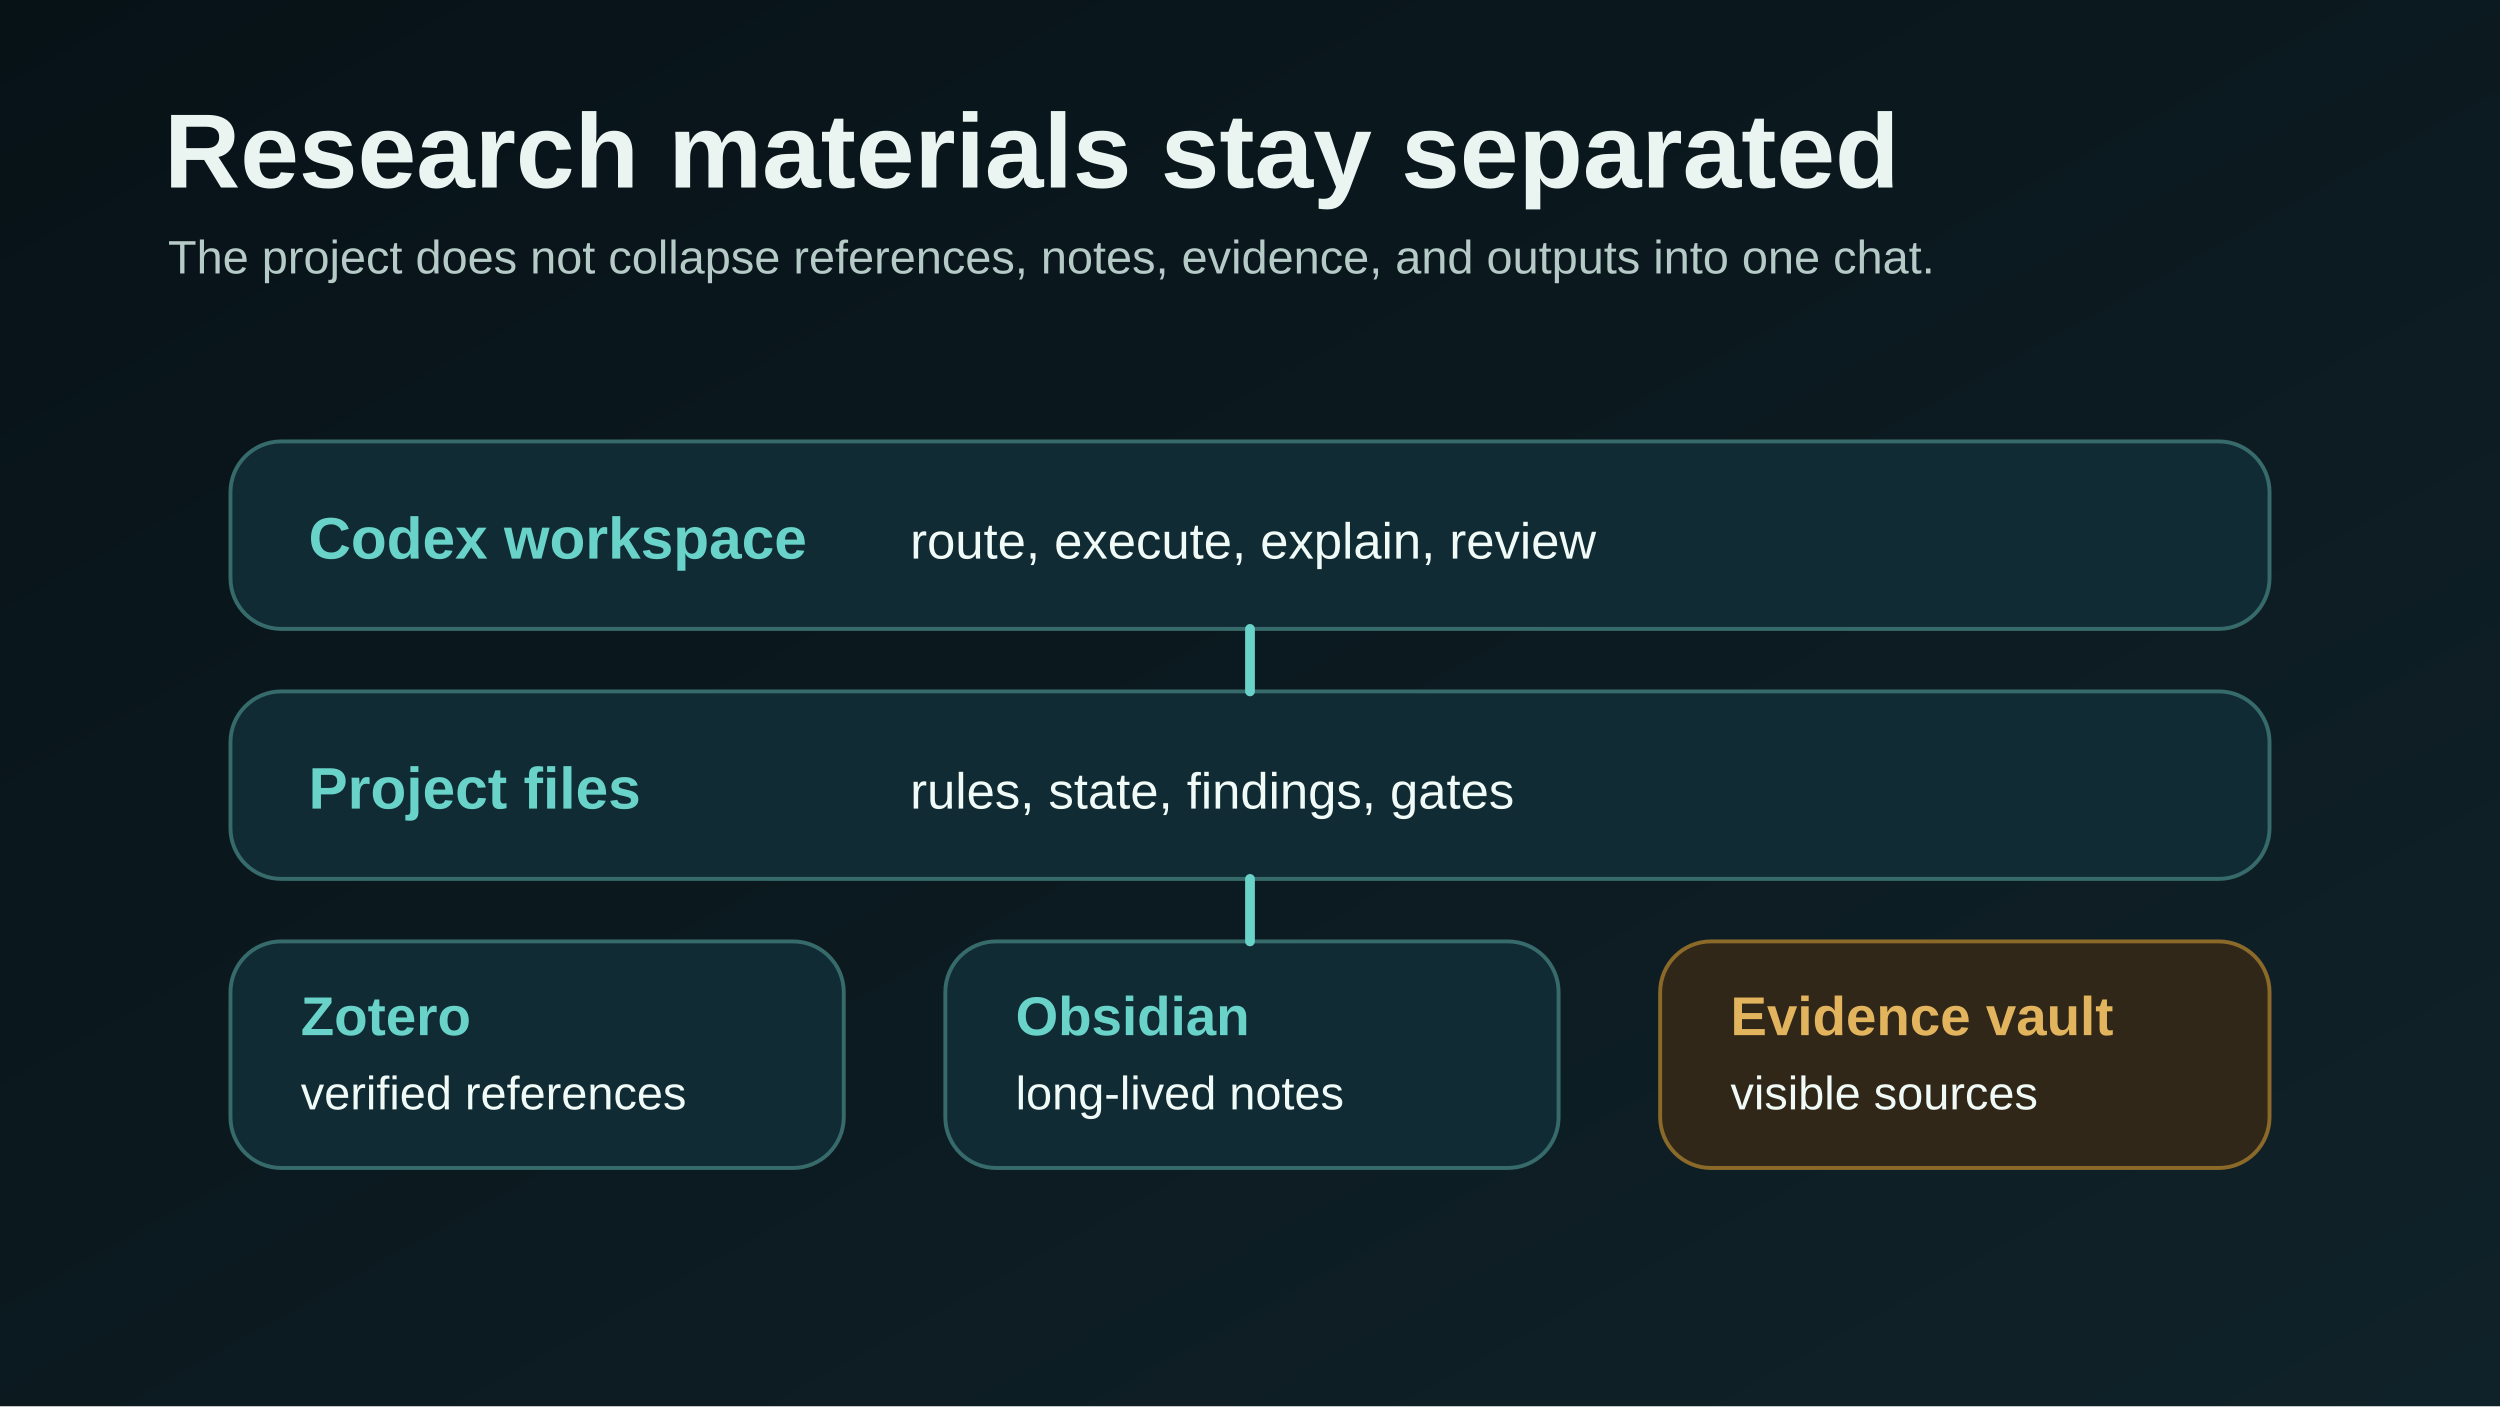
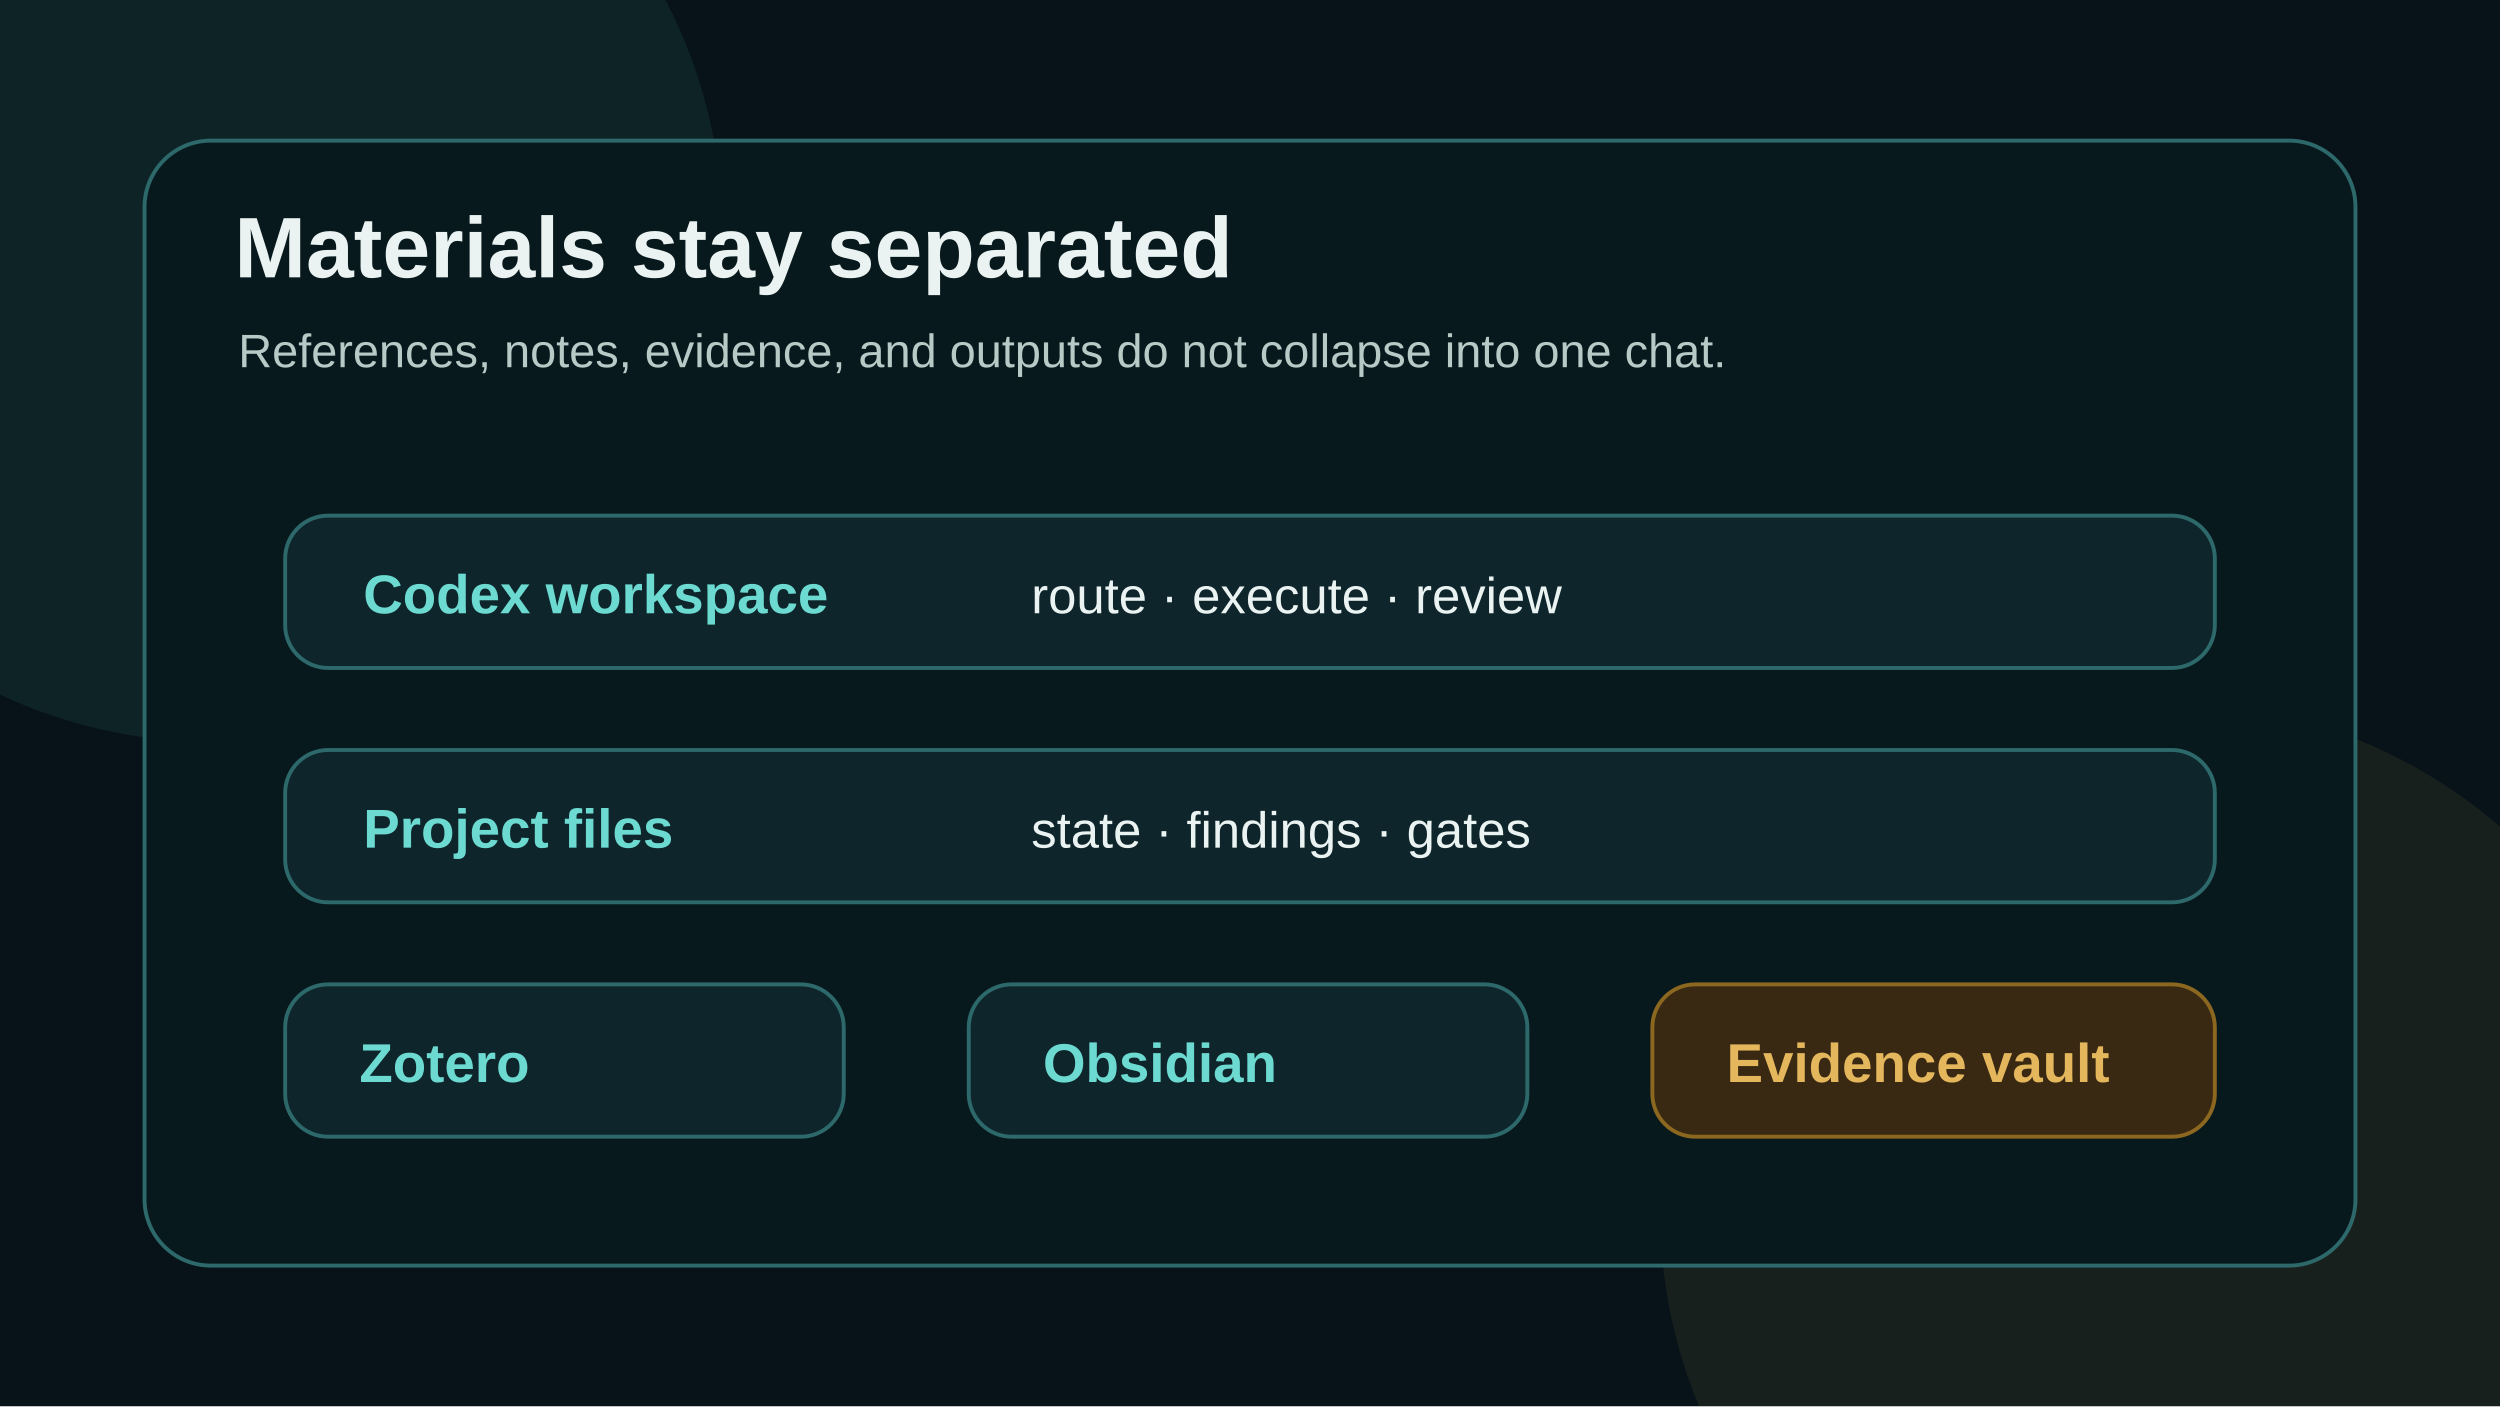
<svg xmlns="http://www.w3.org/2000/svg" width="1280" height="720" viewBox="0 0 1280 720" role="img" aria-label="Research material layers">
-   <defs>
-     <linearGradient id="bg" x1="0" x2="1" y1="0" y2="1">
-       <stop offset="0" stop-color="#071217" />
-       <stop offset="1" stop-color="#102229" />
-     </linearGradient>
-   </defs>
-   <rect width="1280" height="720" fill="url(#bg)" />
-   <text x="84" y="96" fill="#eaf5f2" font-family="Bahnschrift, Segoe UI, Arial, sans-serif" font-size="54" font-weight="700">Research materials stay separated</text>
-   <text x="86" y="140" fill="#b6cbc7" font-family="Segoe UI, Arial, sans-serif" font-size="24">The project does not collapse references, notes, evidence, and outputs into one chat.</text>
+   <rect width="1280" height="720" fill="#071318" />
+   <circle cx="110" cy="120" r="260" fill="#6cdad1" opacity=".08" />
+   <circle cx="1110" cy="620" r="260" fill="#e5b75d" opacity=".08" />
+   <rect x="74" y="72" width="1132" height="576" rx="34" fill="#08191e" stroke="#2d686a" stroke-width="2" />
+   <text x="120" y="142" fill="#eaf3f1" font-family="Segoe UI, Arial, sans-serif" font-size="44" font-weight="700">Materials stay separated</text>
+   <text x="122" y="188" fill="#b7cac6" font-family="Segoe UI, Arial, sans-serif" font-size="24">References, notes, evidence, and outputs do not collapse into one chat.</text>
  <g font-family="Segoe UI, Arial, sans-serif">
-     <rect x="118" y="226" width="1044" height="96" rx="26" fill="#102b33" stroke="#376b6b" stroke-width="2" />
-     <text x="158" y="286" fill="#69d3c9" font-size="30" font-weight="700">Codex workspace</text>
-     <text x="466" y="286" fill="#f0faf7" font-size="26">route, execute, explain, review</text>
-     <rect x="118" y="354" width="1044" height="96" rx="26" fill="#102b33" stroke="#376b6b" stroke-width="2" />
-     <text x="158" y="414" fill="#69d3c9" font-size="30" font-weight="700">Project files</text>
-     <text x="466" y="414" fill="#f0faf7" font-size="26">rules, state, findings, gates</text>
-     <rect x="118" y="482" width="314" height="116" rx="26" fill="#102b33" stroke="#376b6b" stroke-width="2" />
-     <text x="154" y="530" fill="#69d3c9" font-size="28" font-weight="700">Zotero</text>
-     <text x="154" y="568" fill="#f0faf7" font-size="24">verified references</text>
-     <rect x="484" y="482" width="314" height="116" rx="26" fill="#102b33" stroke="#376b6b" stroke-width="2" />
-     <text x="520" y="530" fill="#69d3c9" font-size="28" font-weight="700">Obsidian</text>
-     <text x="520" y="568" fill="#f0faf7" font-size="24">long-lived notes</text>
-     <rect x="850" y="482" width="312" height="116" rx="26" fill="#312718" stroke="#8b6a29" stroke-width="2" />
-     <text x="886" y="530" fill="#e2b45d" font-size="28" font-weight="700">Evidence vault</text>
-     <text x="886" y="568" fill="#f0faf7" font-size="24">visible sources</text>
+     <rect x="146" y="264" width="988" height="78" rx="22" fill="#0d252b" stroke="#2d686a" stroke-width="2" />
+     <text x="186" y="314" fill="#6cdad1" font-size="28" font-weight="700">Codex workspace</text>
+     <text x="528" y="314" fill="#eaf3f1" font-size="26">route · execute · review</text>
+     <rect x="146" y="384" width="988" height="78" rx="22" fill="#0d252b" stroke="#2d686a" stroke-width="2" />
+     <text x="186" y="434" fill="#6cdad1" font-size="28" font-weight="700">Project files</text>
+     <text x="528" y="434" fill="#eaf3f1" font-size="26">state · findings · gates</text>
+     <rect x="146" y="504" width="286" height="78" rx="22" fill="#0d252b" stroke="#2d686a" stroke-width="2" />
+     <text x="184" y="554" fill="#6cdad1" font-size="28" font-weight="700">Zotero</text>
+     <rect x="496" y="504" width="286" height="78" rx="22" fill="#0d252b" stroke="#2d686a" stroke-width="2" />
+     <text x="534" y="554" fill="#6cdad1" font-size="28" font-weight="700">Obsidian</text>
+     <rect x="846" y="504" width="288" height="78" rx="22" fill="#3a2912" stroke="#8b671f" stroke-width="2" />
+     <text x="884" y="554" fill="#e5b75d" font-size="28" font-weight="700">Evidence vault</text>
  </g>
-   <path d="M640 322 V354 M640 450 V482" stroke="#69d3c9" stroke-width="5" stroke-linecap="round" />
</svg>
